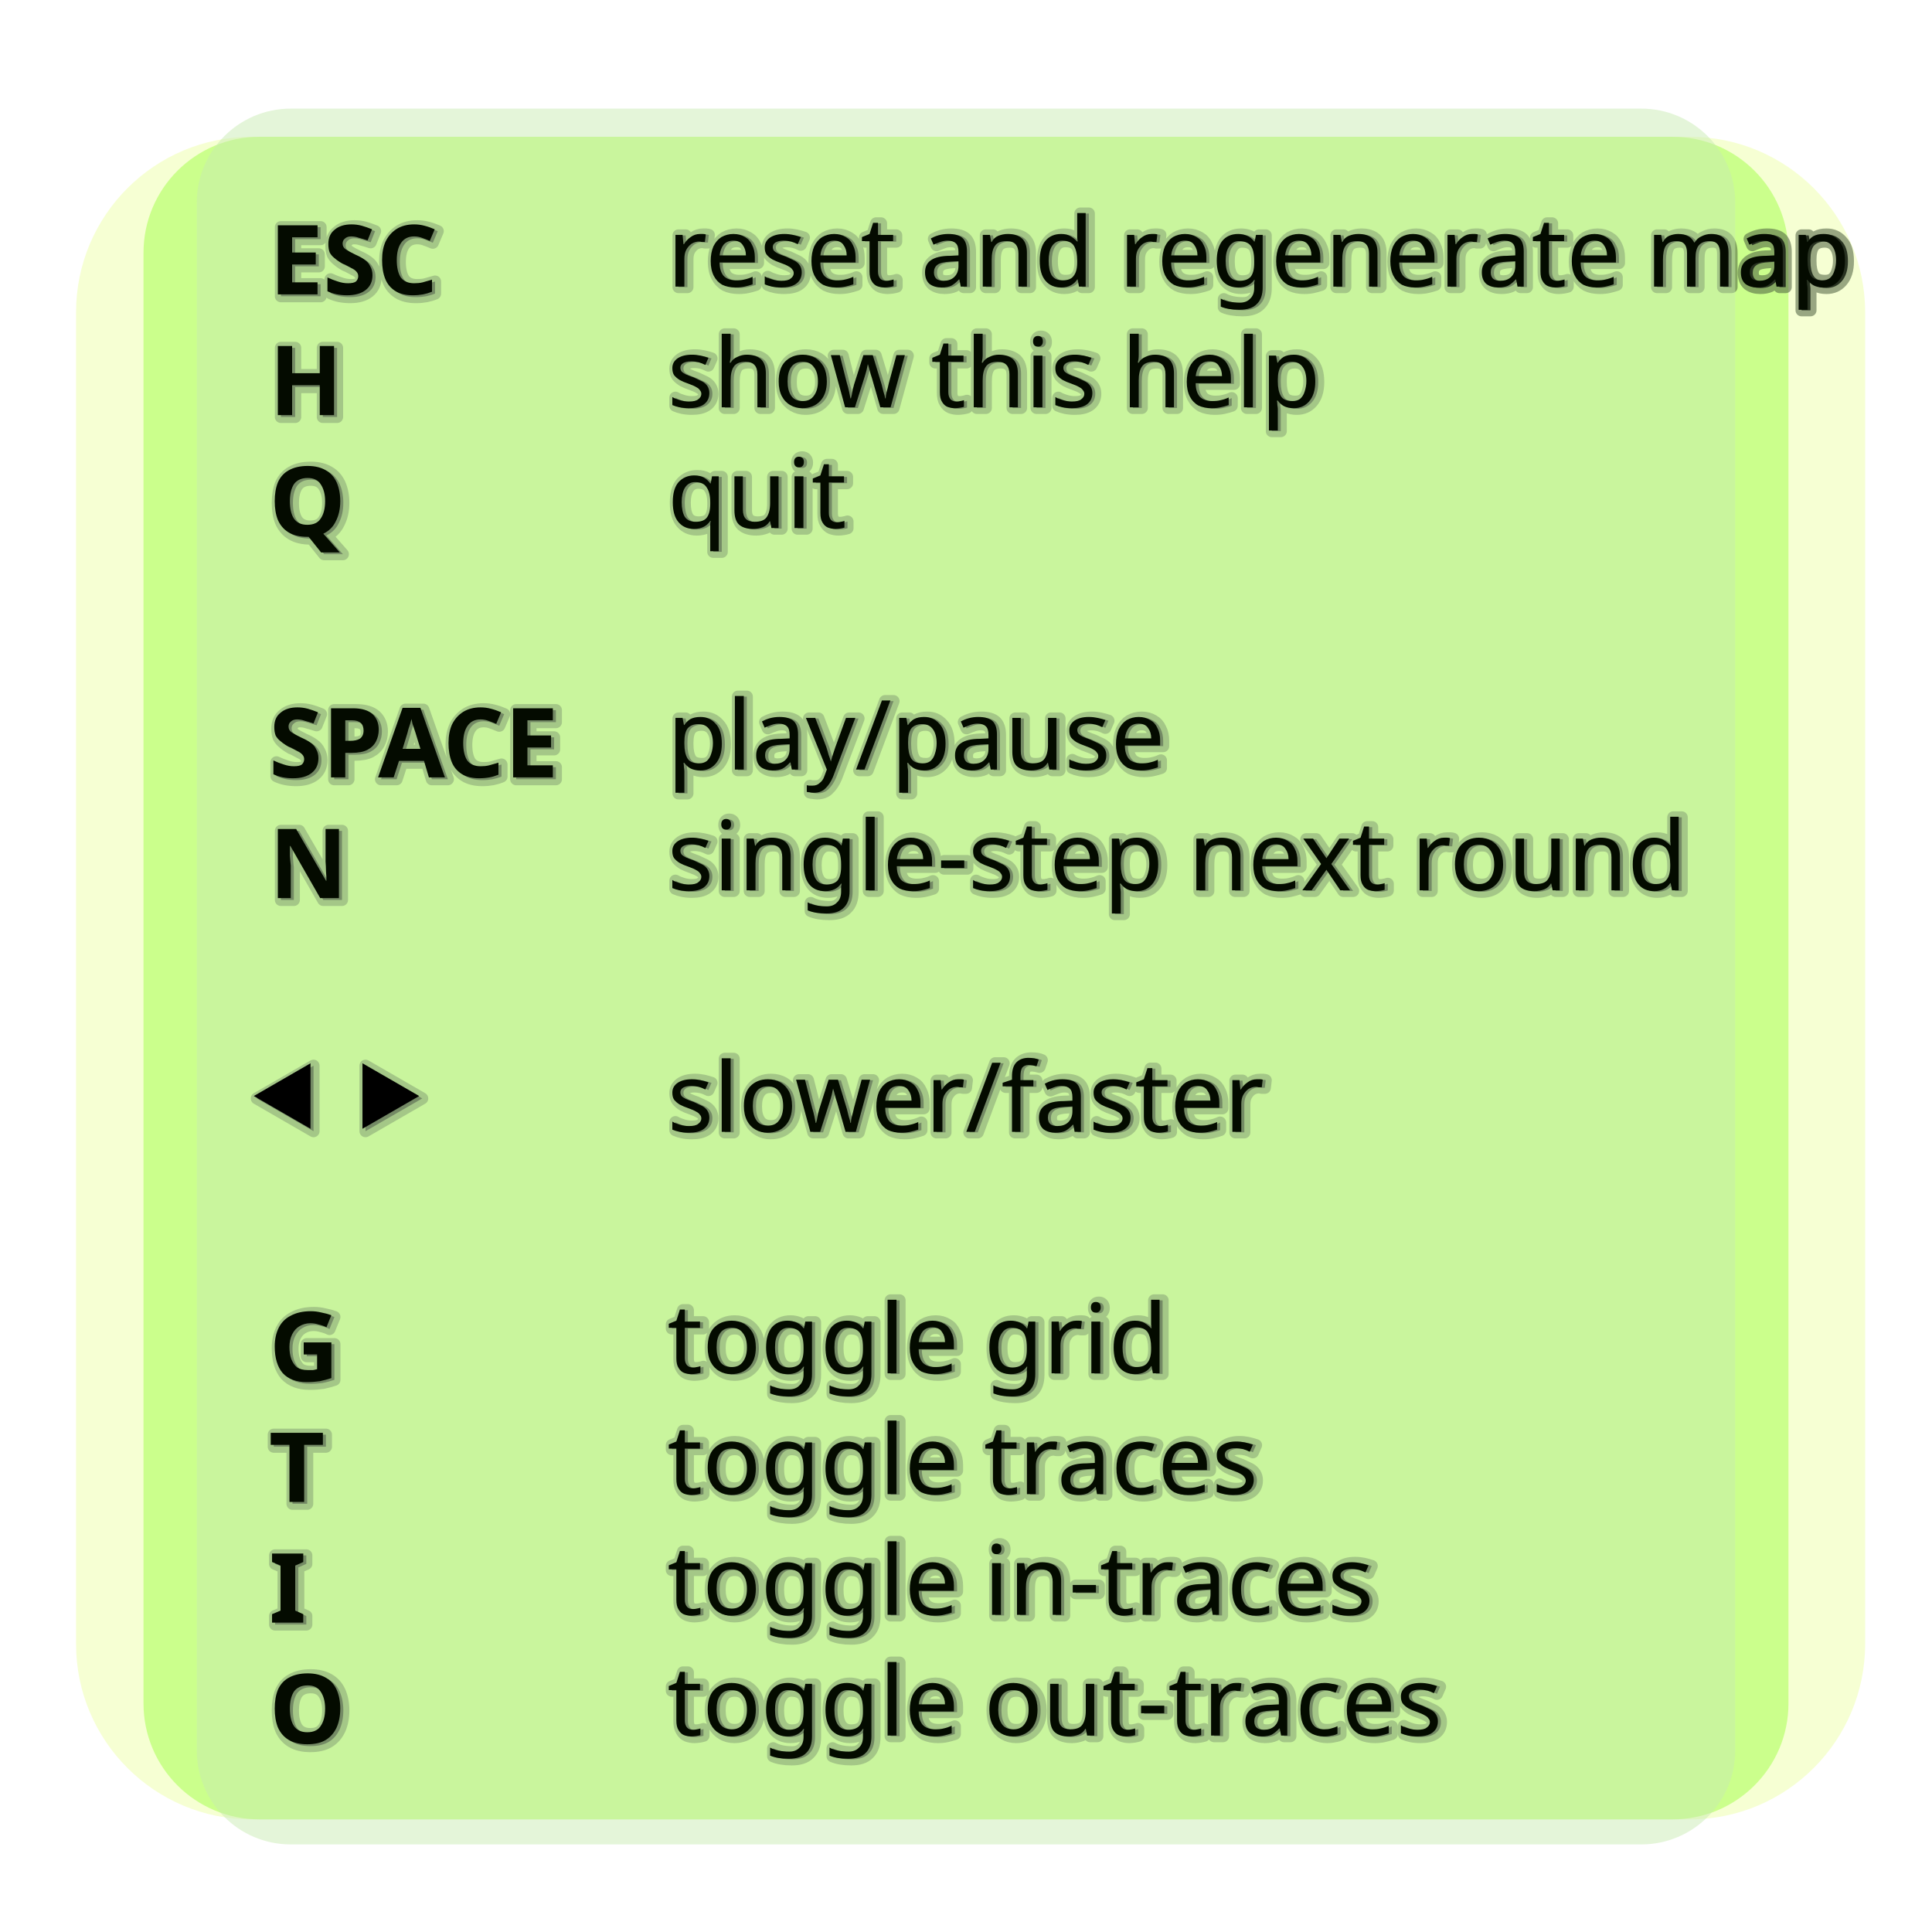
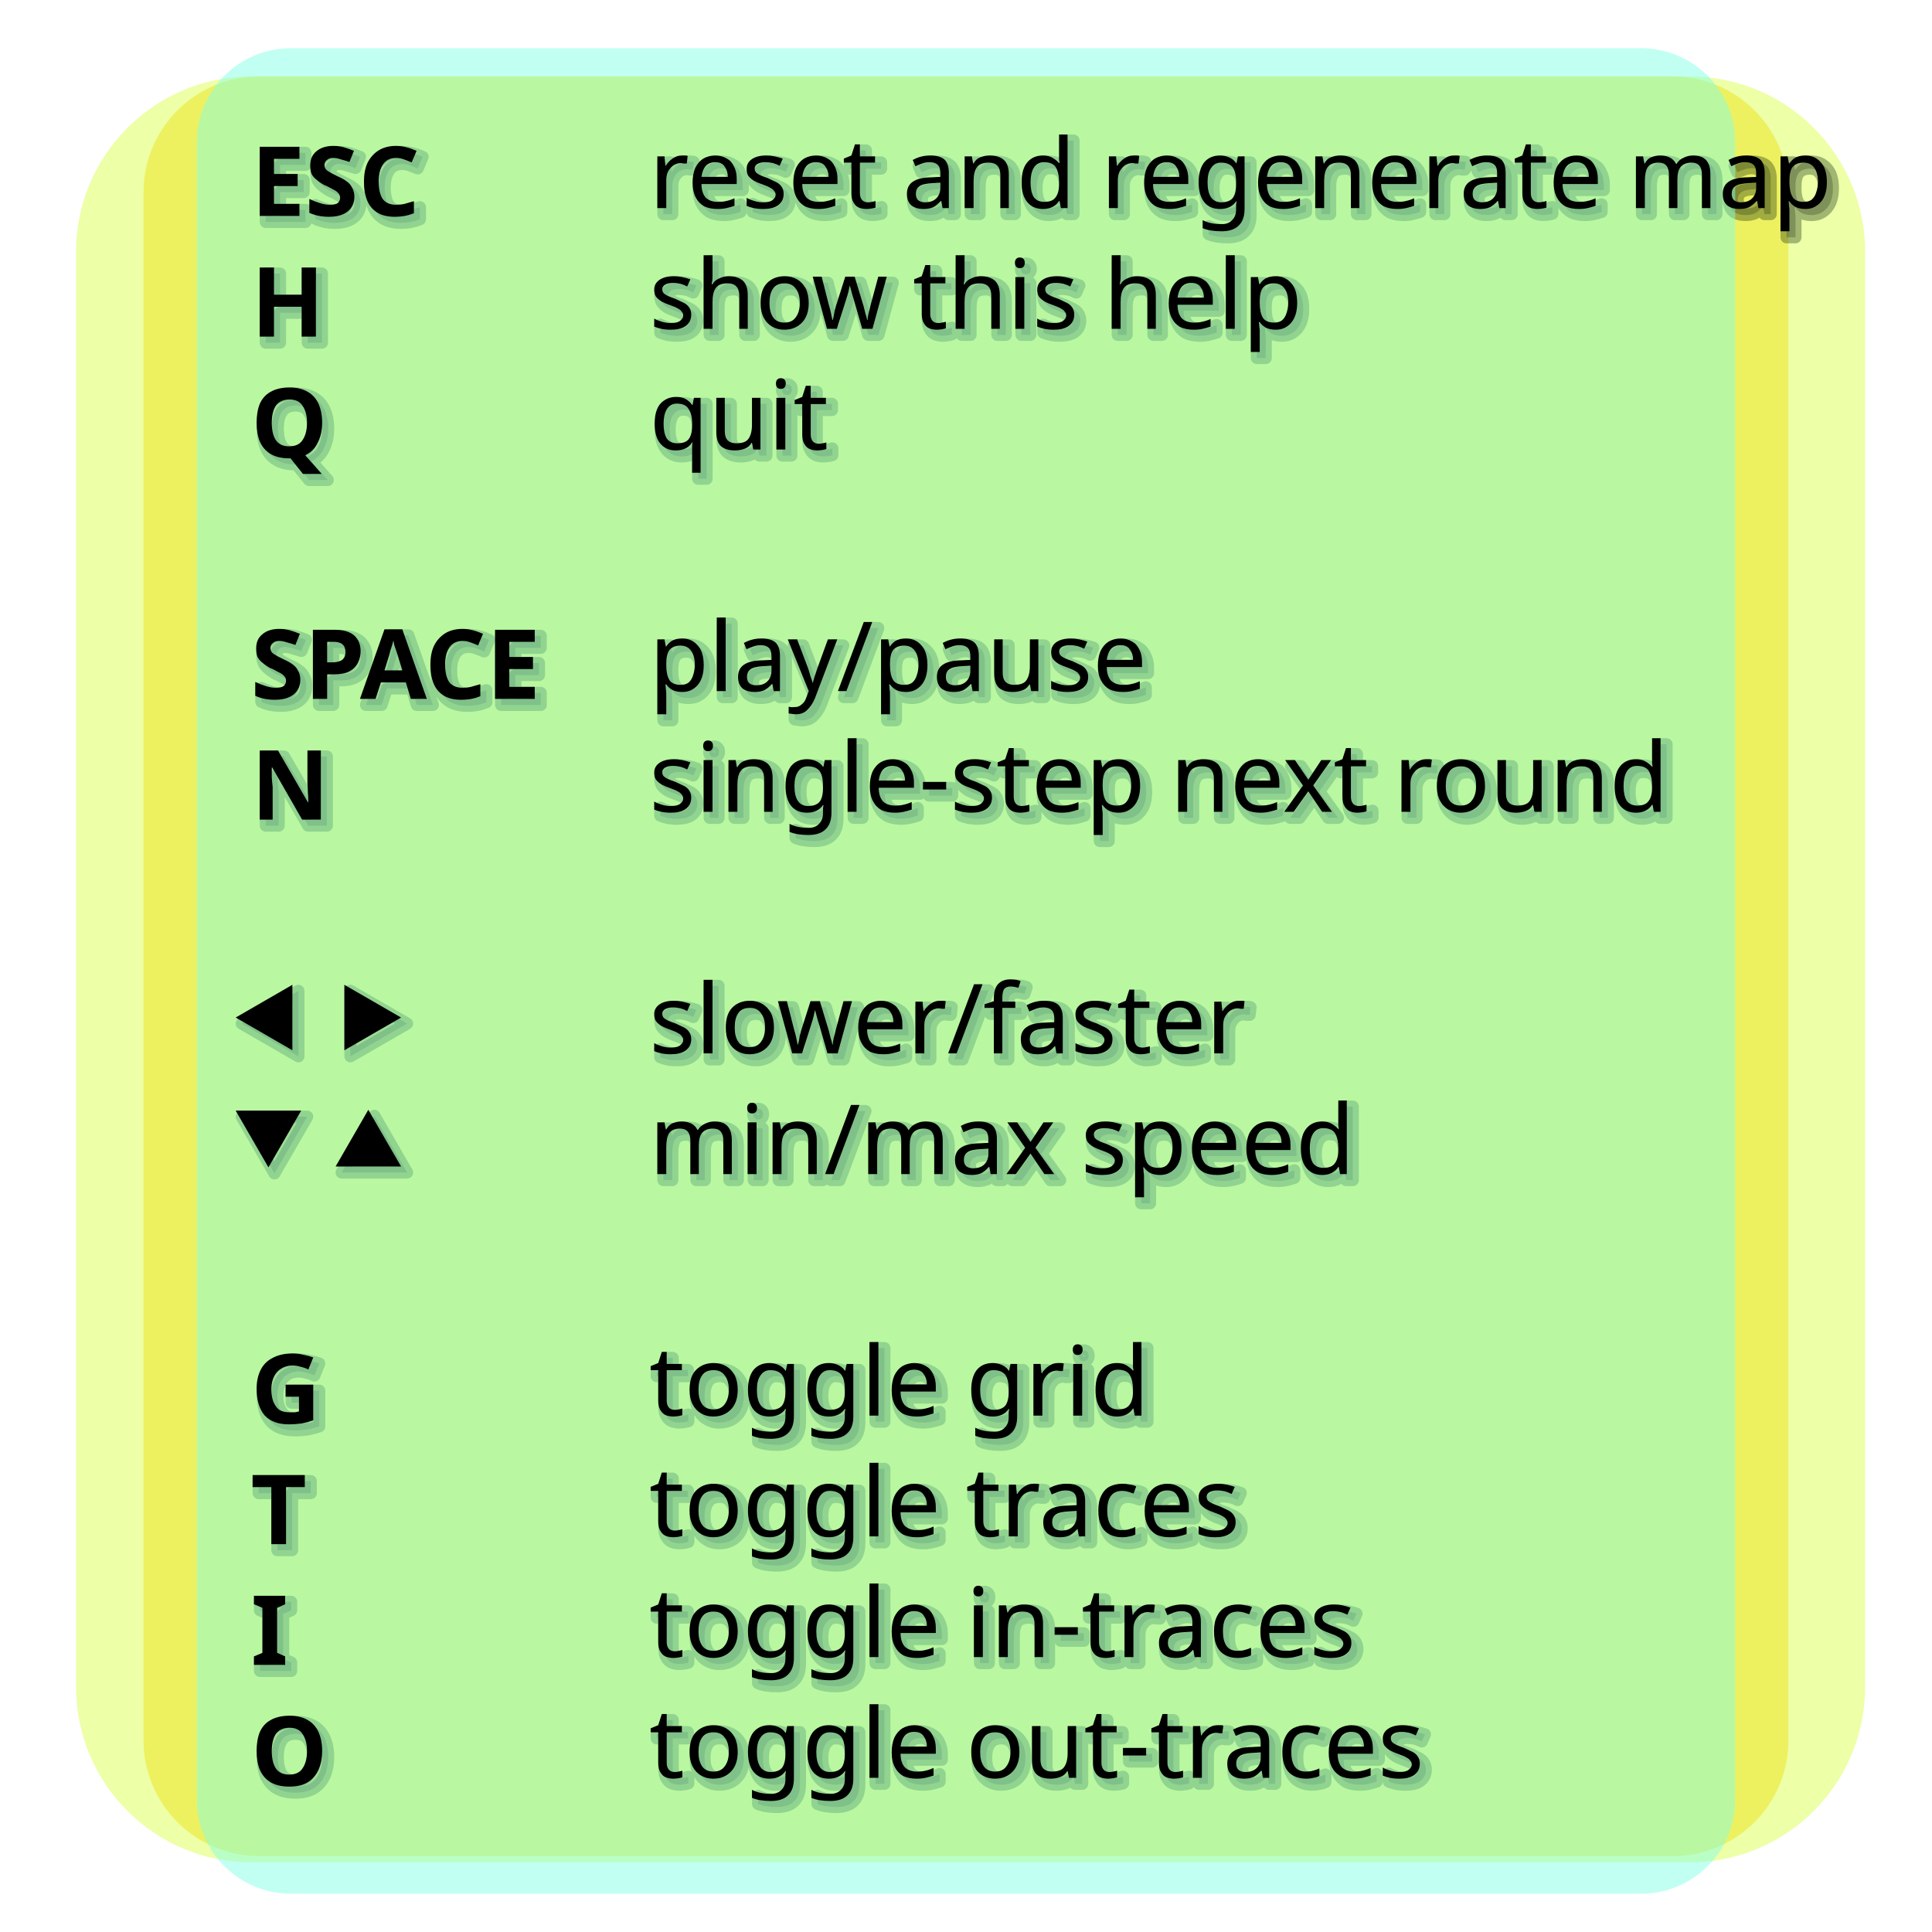
<svg xmlns="http://www.w3.org/2000/svg" id="svg2" xml:space="preserve" viewBox="0 0 67.704 61.238" version="1.1" width="320" height="320">
  <defs id="defs33">
    
  
      
      
      
      
      
      
      
      
      
      
      
      
      
      
      
      
      
      
      
      
      
      
      
      
    

</defs>
-   <rect style="color:#000000;fill:#99ff55;fill-opacity:0.638;fill-rule:nonzero;stroke:none;stroke-width:0.423;marker:none;visibility:visible;display:inline;overflow:visible;enable-background:accumulate" id="rect3015-17" width="57.645" height="58.963" x="5.029" y="1.561" ry="4.063" />
-   <rect style="color:#000000;fill:#e5ff80;fill-opacity:0.346;fill-rule:nonzero;stroke:none;stroke-width:0.212;marker:none;visibility:visible;display:inline;overflow:visible;enable-background:accumulate" id="rect3015-1" width="62.696" height="58.963" x="2.665" y="1.561" ry="6.149" />
-   <g id="g3921" style="stroke:#495d3e;stroke-width:0.423;stroke-linejoin:round;stroke-miterlimit:4;stroke-opacity:0.546;stroke-dasharray:none">
-     <text id="text2985" y="7.149" x="9.531" style="font-size:3.385px;font-style:normal;font-variant:normal;font-weight:normal;font-stretch:normal;line-height:125%;letter-spacing:0px;word-spacing:0px;fill:#000000;fill-opacity:1;stroke:#495d3e;stroke-width:0.423;stroke-linejoin:round;stroke-miterlimit:4;stroke-opacity:0.546;stroke-dasharray:none;font-family:Consolas;-inkscape-font-specification:Consolas" xml:space="preserve">
-       <tspan style="font-weight:bold;stroke:#495d3e;stroke-width:0.423;stroke-linejoin:round;stroke-miterlimit:4;stroke-opacity:0.546;stroke-dasharray:none;font-family:Klavika Regular;-inkscape-font-specification:Klavika Regular" y="7.149" x="9.531" id="tspan2987">ESC</tspan>
-       <tspan style="font-weight:bold;stroke:#495d3e;stroke-width:0.423;stroke-linejoin:round;stroke-miterlimit:4;stroke-opacity:0.546;stroke-dasharray:none;font-family:Klavika Regular;-inkscape-font-specification:Klavika Regular" id="tspan2989" y="11.38" x="9.531">H</tspan>
-       <tspan style="font-weight:bold;stroke:#495d3e;stroke-width:0.423;stroke-linejoin:round;stroke-miterlimit:4;stroke-opacity:0.546;stroke-dasharray:none;font-family:Klavika Regular;-inkscape-font-specification:Klavika Regular" y="15.612" x="9.531" id="tspan3019">Q</tspan>
-       <tspan style="stroke:#495d3e;stroke-width:0.423;stroke-linejoin:round;stroke-miterlimit:4;stroke-opacity:0.546;stroke-dasharray:none;font-family:Klavika Regular;-inkscape-font-specification:Klavika Regular" id="tspan3013" y="19.843" x="9.531" />
-       <tspan style="font-weight:bold;stroke:#495d3e;stroke-width:0.423;stroke-linejoin:round;stroke-miterlimit:4;stroke-opacity:0.546;stroke-dasharray:none;font-family:Klavika Regular;-inkscape-font-specification:Klavika Regular" id="tspan2991" y="24.075" x="9.531">SPACE</tspan>
-       <tspan style="font-weight:bold;stroke:#495d3e;stroke-width:0.423;stroke-linejoin:round;stroke-miterlimit:4;stroke-opacity:0.546;stroke-dasharray:none;font-family:Klavika Regular;-inkscape-font-specification:Klavika Regular" id="tspan2993" y="28.306" x="9.531">N</tspan>
-       <tspan style="stroke:#495d3e;stroke-width:0.423;stroke-linejoin:round;stroke-miterlimit:4;stroke-opacity:0.546;stroke-dasharray:none;font-family:Klavika Regular;-inkscape-font-specification:Klavika Regular" id="tspan2995" y="32.538" x="9.531" />
-       <tspan style="stroke:#495d3e;stroke-width:0.423;stroke-linejoin:round;stroke-miterlimit:4;stroke-opacity:0.546;stroke-dasharray:none;font-family:Klavika Regular;-inkscape-font-specification:Klavika Regular" id="tspan2999" y="36.769" x="9.531" />
-       <tspan style="stroke:#495d3e;stroke-width:0.423;stroke-linejoin:round;stroke-miterlimit:4;stroke-opacity:0.546;stroke-dasharray:none;font-family:Klavika Regular;-inkscape-font-specification:Klavika Regular" id="tspan3003" y="41.001" x="9.531" />
-       <tspan style="font-weight:bold;stroke:#495d3e;stroke-width:0.423;stroke-linejoin:round;stroke-miterlimit:4;stroke-opacity:0.546;stroke-dasharray:none;font-family:Klavika Regular;-inkscape-font-specification:Klavika Regular" id="tspan3005" y="45.232" x="9.531">G</tspan>
-       <tspan style="font-weight:bold;stroke:#495d3e;stroke-width:0.423;stroke-linejoin:round;stroke-miterlimit:4;stroke-opacity:0.546;stroke-dasharray:none;font-family:Klavika Regular;-inkscape-font-specification:Klavika Regular" id="tspan3007" y="49.464" x="9.531">T</tspan>
-       <tspan style="font-weight:bold;stroke:#495d3e;stroke-width:0.423;stroke-linejoin:round;stroke-miterlimit:4;stroke-opacity:0.546;stroke-dasharray:none;font-family:Klavika Regular;-inkscape-font-specification:Klavika Regular" id="tspan3009" y="53.695" x="9.531">I</tspan>
-       <tspan style="font-weight:bold;stroke:#495d3e;stroke-width:0.423;stroke-linejoin:round;stroke-miterlimit:4;stroke-opacity:0.546;stroke-dasharray:none;font-family:Klavika Regular;-inkscape-font-specification:Klavika Regular" id="tspan3011" y="57.927" x="9.531">O</tspan>
+   <rect style="color:#000000;fill:#ffdd55;fill-opacity:0.638;fill-rule:nonzero;stroke:none;stroke-width:0.423;marker:none;visibility:visible;display:inline;overflow:visible;enable-background:accumulate" id="rect3015-17" width="57.645" height="62.367" x="5.029" y="-0.555" ry="4.063" />
+   <rect style="color:#000000;fill:#ccff00;fill-opacity:0.346;fill-rule:nonzero;stroke:none;stroke-width:0.212;marker:none;visibility:visible;display:inline;overflow:visible;enable-background:accumulate" id="rect3015-1" width="62.696" height="62.586" x="2.665" y="-0.555" ry="6.149" />
+   <g id="g3921-0-4" transform="translate(-4.760437,-2.623525)" style="fill:#000301;fill-opacity:0.218;stroke:#001e01;stroke-width:0.423;stroke-linecap:round;stroke-linejoin:round;stroke-miterlimit:4;stroke-opacity:0.324;stroke-dasharray:none;stroke-dashoffset:0">
+     <text id="text2985-9-0" y="7.17" x="13.763" style="font-size:3.385px;font-style:normal;font-variant:normal;font-weight:normal;font-stretch:normal;line-height:125%;letter-spacing:0px;word-spacing:0px;fill:#000301;fill-opacity:0.218;stroke:#001e01;stroke-width:0.423;stroke-linecap:round;stroke-linejoin:round;stroke-miterlimit:4;stroke-opacity:0.324;stroke-dasharray:none;stroke-dashoffset:0;font-family:Consolas;-inkscape-font-specification:Consolas" xml:space="preserve">
+       <tspan style="font-weight:bold;fill:#000301;fill-opacity:0.218;stroke:#001e01;stroke-width:0.423;stroke-linecap:round;stroke-linejoin:round;stroke-miterlimit:4;stroke-opacity:0.324;stroke-dasharray:none;stroke-dashoffset:0;font-family:Klavika Regular;-inkscape-font-specification:Klavika Regular" y="7.17" x="13.763" id="tspan2987-0-9">ESC</tspan>
+       <tspan style="font-weight:bold;fill:#000301;fill-opacity:0.218;stroke:#001e01;stroke-width:0.423;stroke-linecap:round;stroke-linejoin:round;stroke-miterlimit:4;stroke-opacity:0.324;stroke-dasharray:none;stroke-dashoffset:0;font-family:Klavika Regular;-inkscape-font-specification:Klavika Regular" id="tspan2989-06-4" y="11.401" x="13.763">H</tspan>
+       <tspan style="font-weight:bold;fill:#000301;fill-opacity:0.218;stroke:#001e01;stroke-width:0.423;stroke-linecap:round;stroke-linejoin:round;stroke-miterlimit:4;stroke-opacity:0.324;stroke-dasharray:none;stroke-dashoffset:0;font-family:Klavika Regular;-inkscape-font-specification:Klavika Regular" y="15.633" x="13.763" id="tspan3019-1-8">Q</tspan>
+       <tspan style="fill:#000301;fill-opacity:0.218;stroke:#001e01;stroke-width:0.423;stroke-linecap:round;stroke-linejoin:round;stroke-miterlimit:4;stroke-opacity:0.324;stroke-dasharray:none;stroke-dashoffset:0;font-family:Klavika Regular;-inkscape-font-specification:Klavika Regular" id="tspan3013-3-8" y="19.864" x="13.763" />
+       <tspan style="font-weight:bold;fill:#000301;fill-opacity:0.218;stroke:#001e01;stroke-width:0.423;stroke-linecap:round;stroke-linejoin:round;stroke-miterlimit:4;stroke-opacity:0.324;stroke-dasharray:none;stroke-dashoffset:0;font-family:Klavika Regular;-inkscape-font-specification:Klavika Regular" id="tspan2991-89-2" y="24.096" x="13.763">SPACE</tspan>
+       <tspan style="font-weight:bold;fill:#000301;fill-opacity:0.218;stroke:#001e01;stroke-width:0.423;stroke-linecap:round;stroke-linejoin:round;stroke-miterlimit:4;stroke-opacity:0.324;stroke-dasharray:none;stroke-dashoffset:0;font-family:Klavika Regular;-inkscape-font-specification:Klavika Regular" id="tspan2993-3-4" y="28.327" x="13.763">N</tspan>
+       <tspan style="fill:#000301;fill-opacity:0.218;stroke:#001e01;stroke-width:0.423;stroke-linecap:round;stroke-linejoin:round;stroke-miterlimit:4;stroke-opacity:0.324;stroke-dasharray:none;stroke-dashoffset:0;font-family:Klavika Regular;-inkscape-font-specification:Klavika Regular" id="tspan2995-4-5" y="32.559" x="13.763" />
+       <tspan style="fill:#000301;fill-opacity:0.218;stroke:#001e01;stroke-width:0.423;stroke-linecap:round;stroke-linejoin:round;stroke-miterlimit:4;stroke-opacity:0.324;stroke-dasharray:none;stroke-dashoffset:0;font-family:Klavika Regular;-inkscape-font-specification:Klavika Regular" id="tspan2999-4-5" y="36.79" x="13.763" />
+       <tspan style="fill:#000301;fill-opacity:0.218;stroke:#001e01;stroke-width:0.423;stroke-linecap:round;stroke-linejoin:round;stroke-miterlimit:4;stroke-opacity:0.324;stroke-dasharray:none;stroke-dashoffset:0;font-family:Klavika Regular;-inkscape-font-specification:Klavika Regular" id="tspan3003-6-1" y="41.022" x="13.763" />
+       <tspan style="font-weight:bold;fill:#000301;fill-opacity:0.218;stroke:#001e01;stroke-width:0.423;stroke-linecap:round;stroke-linejoin:round;stroke-miterlimit:4;stroke-opacity:0.324;stroke-dasharray:none;stroke-dashoffset:0;font-family:Klavika Regular;-inkscape-font-specification:Klavika Regular" id="tspan3005-0-7" y="45.253" x="13.763" />
+       <tspan style="font-weight:bold;fill:#000301;fill-opacity:0.218;stroke:#001e01;stroke-width:0.423;stroke-linecap:round;stroke-linejoin:round;stroke-miterlimit:4;stroke-opacity:0.324;stroke-dasharray:none;stroke-dashoffset:0;font-family:Klavika Regular;-inkscape-font-specification:Klavika Regular" y="49.485" x="13.763" id="tspan3069-1">G</tspan>
+       <tspan style="font-weight:bold;fill:#000301;fill-opacity:0.218;stroke:#001e01;stroke-width:0.423;stroke-linecap:round;stroke-linejoin:round;stroke-miterlimit:4;stroke-opacity:0.324;stroke-dasharray:none;stroke-dashoffset:0;font-family:Klavika Regular;-inkscape-font-specification:Klavika Regular" id="tspan3007-6-1" y="53.716" x="13.763">T</tspan>
+       <tspan style="font-weight:bold;fill:#000301;fill-opacity:0.218;stroke:#001e01;stroke-width:0.423;stroke-linecap:round;stroke-linejoin:round;stroke-miterlimit:4;stroke-opacity:0.324;stroke-dasharray:none;stroke-dashoffset:0;font-family:Klavika Regular;-inkscape-font-specification:Klavika Regular" id="tspan3009-61-5" y="57.948" x="13.763">I</tspan>
+       <tspan style="font-weight:bold;fill:#000301;fill-opacity:0.218;stroke:#001e01;stroke-width:0.423;stroke-linecap:round;stroke-linejoin:round;stroke-miterlimit:4;stroke-opacity:0.324;stroke-dasharray:none;stroke-dashoffset:0;font-family:Klavika Regular;-inkscape-font-specification:Klavika Regular" id="tspan3011-8-2" y="62.179" x="13.763">O</tspan>
    </text>
-     <text id="text2985-1" y="6.831" x="23.495" style="font-size:3.385px;font-style:normal;font-variant:normal;font-weight:normal;font-stretch:normal;line-height:125%;letter-spacing:0px;word-spacing:0px;fill:#000000;fill-opacity:1;stroke:#495d3e;stroke-width:0.423;stroke-linejoin:round;stroke-miterlimit:4;stroke-opacity:0.546;stroke-dasharray:none;font-family:Consolas;-inkscape-font-specification:Consolas" xml:space="preserve">
-       <tspan style="stroke:#495d3e;stroke-width:0.423;stroke-linejoin:round;stroke-miterlimit:4;stroke-opacity:0.546;stroke-dasharray:none;font-family:Klavika Regular;-inkscape-font-specification:Klavika Regular" y="6.831" x="23.495" id="tspan2987-7">reset and regenerate map</tspan>
-       <tspan style="stroke:#495d3e;stroke-width:0.423;stroke-linejoin:round;stroke-miterlimit:4;stroke-opacity:0.546;stroke-dasharray:none;font-family:Klavika Regular;-inkscape-font-specification:Klavika Regular" id="tspan2989-0" y="11.063" x="23.495">show this help</tspan>
-       <tspan style="stroke:#495d3e;stroke-width:0.423;stroke-linejoin:round;stroke-miterlimit:4;stroke-opacity:0.546;stroke-dasharray:none;font-family:Klavika Regular;-inkscape-font-specification:Klavika Regular" y="15.294" x="23.495" id="tspan3023">quit</tspan>
-       <tspan style="stroke:#495d3e;stroke-width:0.423;stroke-linejoin:round;stroke-miterlimit:4;stroke-opacity:0.546;stroke-dasharray:none;font-family:Klavika Regular;-inkscape-font-specification:Klavika Regular" id="tspan3013-4" y="19.526" x="23.495" />
-       <tspan style="stroke:#495d3e;stroke-width:0.423;stroke-linejoin:round;stroke-miterlimit:4;stroke-opacity:0.546;stroke-dasharray:none;font-family:Klavika Regular;-inkscape-font-specification:Klavika Regular" id="tspan2991-8" y="23.757" x="23.495">play/pause</tspan>
-       <tspan style="stroke:#495d3e;stroke-width:0.423;stroke-linejoin:round;stroke-miterlimit:4;stroke-opacity:0.546;stroke-dasharray:none;font-family:Klavika Regular;-inkscape-font-specification:Klavika Regular" id="tspan2993-2" y="27.989" x="23.495">single-step next round</tspan>
-       <tspan style="stroke:#495d3e;stroke-width:0.423;stroke-linejoin:round;stroke-miterlimit:4;stroke-opacity:0.546;stroke-dasharray:none;font-family:Klavika Regular;-inkscape-font-specification:Klavika Regular" id="tspan2995-5" y="32.22" x="23.495" />
-       <tspan style="stroke:#495d3e;stroke-width:0.423;stroke-linejoin:round;stroke-miterlimit:4;stroke-opacity:0.546;stroke-dasharray:none;font-family:Klavika Regular;-inkscape-font-specification:Klavika Regular" id="tspan2999-5" y="36.452" x="23.495">slower/faster</tspan>
-       <tspan style="stroke:#495d3e;stroke-width:0.423;stroke-linejoin:round;stroke-miterlimit:4;stroke-opacity:0.546;stroke-dasharray:none;font-family:Klavika Regular;-inkscape-font-specification:Klavika Regular" id="tspan3003-1" y="40.683" x="23.495" />
-       <tspan style="stroke:#495d3e;stroke-width:0.423;stroke-linejoin:round;stroke-miterlimit:4;stroke-opacity:0.546;stroke-dasharray:none;font-family:Klavika Regular;-inkscape-font-specification:Klavika Regular" id="tspan3005-1" y="44.915" x="23.495">toggle grid</tspan>
-       <tspan style="stroke:#495d3e;stroke-width:0.423;stroke-linejoin:round;stroke-miterlimit:4;stroke-opacity:0.546;stroke-dasharray:none;font-family:Klavika Regular;-inkscape-font-specification:Klavika Regular" id="tspan3007-2" y="49.146" x="23.495">toggle traces</tspan>
-       <tspan style="stroke:#495d3e;stroke-width:0.423;stroke-linejoin:round;stroke-miterlimit:4;stroke-opacity:0.546;stroke-dasharray:none;font-family:Klavika Regular;-inkscape-font-specification:Klavika Regular" id="tspan3009-6" y="53.378" x="23.495">toggle in-traces</tspan>
-       <tspan style="stroke:#495d3e;stroke-width:0.423;stroke-linejoin:round;stroke-miterlimit:4;stroke-opacity:0.546;stroke-dasharray:none;font-family:Klavika Regular;-inkscape-font-specification:Klavika Regular" id="tspan3011-4" y="57.609" x="23.495">toggle out-traces</tspan>
+     <text id="text2985-1-4-7" y="6.895" x="27.727" style="font-size:3.385px;font-style:normal;font-variant:normal;font-weight:normal;font-stretch:normal;line-height:125%;letter-spacing:0px;word-spacing:0px;fill:#000301;fill-opacity:0.218;stroke:#001e01;stroke-width:0.423;stroke-linecap:round;stroke-linejoin:round;stroke-miterlimit:4;stroke-opacity:0.324;stroke-dasharray:none;stroke-dashoffset:0;font-family:Consolas;-inkscape-font-specification:Consolas" xml:space="preserve">
+       <tspan style="fill:#000301;fill-opacity:0.218;stroke:#001e01;stroke-width:0.423;stroke-linecap:round;stroke-linejoin:round;stroke-miterlimit:4;stroke-opacity:0.324;stroke-dasharray:none;stroke-dashoffset:0;font-family:Klavika Regular;-inkscape-font-specification:Klavika Regular" y="6.895" x="27.727" id="tspan2987-7-9-6">reset and regenerate map</tspan>
+       <tspan style="fill:#000301;fill-opacity:0.218;stroke:#001e01;stroke-width:0.423;stroke-linecap:round;stroke-linejoin:round;stroke-miterlimit:4;stroke-opacity:0.324;stroke-dasharray:none;stroke-dashoffset:0;font-family:Klavika Regular;-inkscape-font-specification:Klavika Regular" id="tspan2989-0-6-1" y="11.126" x="27.727">show this help</tspan>
+       <tspan style="fill:#000301;fill-opacity:0.218;stroke:#001e01;stroke-width:0.423;stroke-linecap:round;stroke-linejoin:round;stroke-miterlimit:4;stroke-opacity:0.324;stroke-dasharray:none;stroke-dashoffset:0;font-family:Klavika Regular;-inkscape-font-specification:Klavika Regular" y="15.358" x="27.727" id="tspan3023-3-4">quit</tspan>
+       <tspan style="fill:#000301;fill-opacity:0.218;stroke:#001e01;stroke-width:0.423;stroke-linecap:round;stroke-linejoin:round;stroke-miterlimit:4;stroke-opacity:0.324;stroke-dasharray:none;stroke-dashoffset:0;font-family:Klavika Regular;-inkscape-font-specification:Klavika Regular" id="tspan3013-4-7-2" y="19.589" x="27.727" />
+       <tspan style="fill:#000301;fill-opacity:0.218;stroke:#001e01;stroke-width:0.423;stroke-linecap:round;stroke-linejoin:round;stroke-miterlimit:4;stroke-opacity:0.324;stroke-dasharray:none;stroke-dashoffset:0;font-family:Klavika Regular;-inkscape-font-specification:Klavika Regular" id="tspan2991-8-8-3" y="23.821" x="27.727">play/pause</tspan>
+       <tspan style="fill:#000301;fill-opacity:0.218;stroke:#001e01;stroke-width:0.423;stroke-linecap:round;stroke-linejoin:round;stroke-miterlimit:4;stroke-opacity:0.324;stroke-dasharray:none;stroke-dashoffset:0;font-family:Klavika Regular;-inkscape-font-specification:Klavika Regular" id="tspan2993-2-8-2" y="28.052" x="27.727">single-step next round</tspan>
+       <tspan style="fill:#000301;fill-opacity:0.218;stroke:#001e01;stroke-width:0.423;stroke-linecap:round;stroke-linejoin:round;stroke-miterlimit:4;stroke-opacity:0.324;stroke-dasharray:none;stroke-dashoffset:0;font-family:Klavika Regular;-inkscape-font-specification:Klavika Regular" id="tspan2995-5-2-2" y="32.284" x="27.727" />
+       <tspan style="fill:#000301;fill-opacity:0.218;stroke:#001e01;stroke-width:0.423;stroke-linecap:round;stroke-linejoin:round;stroke-miterlimit:4;stroke-opacity:0.324;stroke-dasharray:none;stroke-dashoffset:0;font-family:Klavika Regular;-inkscape-font-specification:Klavika Regular" id="tspan2999-5-9-1" y="36.515" x="27.727">slower/faster</tspan>
+       <tspan style="fill:#000301;fill-opacity:0.218;stroke:#001e01;stroke-width:0.423;stroke-linecap:round;stroke-linejoin:round;stroke-miterlimit:4;stroke-opacity:0.324;stroke-dasharray:none;stroke-dashoffset:0;font-family:Klavika Regular;-inkscape-font-specification:Klavika Regular" id="tspan3003-1-1-6" y="40.747" x="27.727">min/max speed</tspan>
+       <tspan style="fill:#000301;fill-opacity:0.218;stroke:#001e01;stroke-width:0.423;stroke-linecap:round;stroke-linejoin:round;stroke-miterlimit:4;stroke-opacity:0.324;stroke-dasharray:none;stroke-dashoffset:0;font-family:Klavika Regular;-inkscape-font-specification:Klavika Regular" y="44.978" x="27.727" id="tspan3046-8" />
+       <tspan style="fill:#000301;fill-opacity:0.218;stroke:#001e01;stroke-width:0.423;stroke-linecap:round;stroke-linejoin:round;stroke-miterlimit:4;stroke-opacity:0.324;stroke-dasharray:none;stroke-dashoffset:0;font-family:Klavika Regular;-inkscape-font-specification:Klavika Regular" id="tspan3005-1-3-5" y="49.21" x="27.727">toggle grid</tspan>
+       <tspan style="fill:#000301;fill-opacity:0.218;stroke:#001e01;stroke-width:0.423;stroke-linecap:round;stroke-linejoin:round;stroke-miterlimit:4;stroke-opacity:0.324;stroke-dasharray:none;stroke-dashoffset:0;font-family:Klavika Regular;-inkscape-font-specification:Klavika Regular" id="tspan3007-2-5-7" y="53.441" x="27.727">toggle traces</tspan>
+       <tspan style="fill:#000301;fill-opacity:0.218;stroke:#001e01;stroke-width:0.423;stroke-linecap:round;stroke-linejoin:round;stroke-miterlimit:4;stroke-opacity:0.324;stroke-dasharray:none;stroke-dashoffset:0;font-family:Klavika Regular;-inkscape-font-specification:Klavika Regular" id="tspan3009-6-9-6" y="57.673" x="27.727">toggle in-traces</tspan>
+       <tspan style="fill:#000301;fill-opacity:0.218;stroke:#001e01;stroke-width:0.423;stroke-linecap:round;stroke-linejoin:round;stroke-miterlimit:4;stroke-opacity:0.324;stroke-dasharray:none;stroke-dashoffset:0;font-family:Klavika Regular;-inkscape-font-specification:Klavika Regular" id="tspan3011-4-8-1" y="61.904" x="27.727">toggle out-traces</tspan>
    </text>
-     <path style="color:#000000;fill:#000000;fill-opacity:1;fill-rule:nonzero;stroke:#495d3e;stroke-width:2;stroke-linejoin:round;stroke-miterlimit:4;stroke-opacity:0.546;stroke-dasharray:none;marker:none;visibility:visible;display:inline;overflow:visible;enable-background:accumulate" id="path3025-4" d="m -273.53,59.479 9.393,-5.423 0,10.846 z" transform="matrix(0.211575,0,0,0.211575,66.8718,22.67585)" />
-     <path style="color:#000000;fill:#000000;fill-opacity:1;fill-rule:nonzero;stroke:#495d3e;stroke-width:2;stroke-linejoin:round;stroke-miterlimit:4;stroke-opacity:0.546;stroke-dasharray:none;marker:none;visibility:visible;display:inline;overflow:visible;enable-background:accumulate" id="path3025-1-3" d="m -273.53,59.479 9.393,-5.423 0,10.846 z" transform="matrix(-0.211575,0,0,0.211575,-43.07656,22.67585)" />
+     <path style="color:#000000;fill:#000301;fill-opacity:0.218;fill-rule:nonzero;stroke:#001e01;stroke-width:2;stroke-linecap:round;stroke-linejoin:round;stroke-miterlimit:4;stroke-opacity:0.324;stroke-dasharray:none;stroke-dashoffset:0;marker:none;visibility:visible;display:inline;overflow:visible;enable-background:accumulate" id="path3025-4-4-8" d="m -273.53,59.479 9.393,-5.423 0,10.846 z" transform="matrix(0.211575,0,0,0.211575,71.1033,22.67585)" />
+     <path style="color:#000000;fill:#000301;fill-opacity:0.218;fill-rule:nonzero;stroke:#001e01;stroke-width:2;stroke-linecap:round;stroke-linejoin:round;stroke-miterlimit:4;stroke-opacity:0.324;stroke-dasharray:none;stroke-dashoffset:0;marker:none;visibility:visible;display:inline;overflow:visible;enable-background:accumulate" id="path3025-1-3-0-9" d="m -273.53,59.479 9.393,-5.423 0,10.846 z" transform="matrix(-0.211575,0,0,0.211575,-38.84506,22.67585)" />
+     <path style="color:#000000;fill:#000301;fill-opacity:0.218;fill-rule:nonzero;stroke:#001e01;stroke-width:2;stroke-linecap:round;stroke-linejoin:round;stroke-miterlimit:4;stroke-opacity:0.324;stroke-dasharray:none;stroke-dashoffset:0;marker:none;visibility:visible;display:inline;overflow:visible;enable-background:accumulate" id="path3025-4-4-1-2" d="m -273.53,59.479 9.393,-5.423 0,10.846 z" transform="matrix(0,-0.211575,0.211575,0,1.794394,-17.36213)" />
+     <path style="color:#000000;fill:#000301;fill-opacity:0.218;fill-rule:nonzero;stroke:#001e01;stroke-width:2;stroke-linecap:round;stroke-linejoin:round;stroke-miterlimit:4;stroke-opacity:0.324;stroke-dasharray:none;stroke-dashoffset:0;marker:none;visibility:visible;display:inline;overflow:visible;enable-background:accumulate" id="path3025-1-3-0-7-7" d="m -273.53,59.479 9.393,-5.423 0,10.846 z" transform="matrix(0,0.211575,0.211575,0,5.295302,96.36477)" />
  </g>
-   <rect style="color:#000000;fill:#c6e9af;fill-opacity:0.479;fill-rule:nonzero;stroke:none;stroke-width:0.423;marker:none;visibility:visible;display:inline;overflow:visible;enable-background:accumulate" id="rect3015" width="53.912" height="60.829" x="6.896" y="0.573" ry="3.294" />
-   <g id="g3921-0" transform="translate(-4.337287,-0.0846246)" style="fill:#000000">
-     <text id="text2985-9" y="7.17" x="13.763" style="font-size:3.385px;font-style:normal;font-variant:normal;font-weight:normal;font-stretch:normal;line-height:125%;letter-spacing:0px;word-spacing:0px;fill:#040b00;fill-opacity:1;stroke:none;font-family:Consolas;-inkscape-font-specification:Consolas" xml:space="preserve">
-       <tspan style="font-weight:bold;fill:#040b00;fill-opacity:1;font-family:Klavika Regular;-inkscape-font-specification:Klavika Regular" y="7.17" x="13.763" id="tspan2987-0">ESC</tspan>
-       <tspan style="font-weight:bold;fill:#040b00;fill-opacity:1;font-family:Klavika Regular;-inkscape-font-specification:Klavika Regular" id="tspan2989-06" y="11.401" x="13.763">H</tspan>
-       <tspan style="font-weight:bold;fill:#040b00;fill-opacity:1;font-family:Klavika Regular;-inkscape-font-specification:Klavika Regular" y="15.633" x="13.763" id="tspan3019-1">Q</tspan>
-       <tspan style="fill:#040b00;fill-opacity:1;font-family:Klavika Regular;-inkscape-font-specification:Klavika Regular" id="tspan3013-3" y="19.864" x="13.763" />
-       <tspan style="font-weight:bold;fill:#040b00;fill-opacity:1;font-family:Klavika Regular;-inkscape-font-specification:Klavika Regular" id="tspan2991-89" y="24.096" x="13.763">SPACE</tspan>
-       <tspan style="font-weight:bold;fill:#040b00;fill-opacity:1;font-family:Klavika Regular;-inkscape-font-specification:Klavika Regular" id="tspan2993-3" y="28.327" x="13.763">N</tspan>
-       <tspan style="fill:#040b00;fill-opacity:1;font-family:Klavika Regular;-inkscape-font-specification:Klavika Regular" id="tspan2995-4" y="32.559" x="13.763" />
-       <tspan style="fill:#040b00;fill-opacity:1;font-family:Klavika Regular;-inkscape-font-specification:Klavika Regular" id="tspan2999-4" y="36.79" x="13.763" />
-       <tspan style="fill:#040b00;fill-opacity:1;font-family:Klavika Regular;-inkscape-font-specification:Klavika Regular" id="tspan3003-6" y="41.022" x="13.763" />
-       <tspan style="font-weight:bold;fill:#040b00;fill-opacity:1;font-family:Klavika Regular;-inkscape-font-specification:Klavika Regular" id="tspan3005-0" y="45.253" x="13.763">G</tspan>
-       <tspan style="font-weight:bold;fill:#040b00;fill-opacity:1;font-family:Klavika Regular;-inkscape-font-specification:Klavika Regular" id="tspan3007-6" y="49.485" x="13.763">T</tspan>
-       <tspan style="font-weight:bold;fill:#040b00;fill-opacity:1;font-family:Klavika Regular;-inkscape-font-specification:Klavika Regular" id="tspan3009-61" y="53.716" x="13.763">I</tspan>
-       <tspan style="font-weight:bold;fill:#040b00;fill-opacity:1;font-family:Klavika Regular;-inkscape-font-specification:Klavika Regular" id="tspan3011-8" y="57.948" x="13.763">O</tspan>
+   <rect style="color:#000000;fill:#80ffe6;fill-opacity:0.479;fill-rule:nonzero;stroke:none;stroke-width:0.423;marker:none;visibility:visible;display:inline;overflow:visible;enable-background:accumulate" id="rect3015" width="53.912" height="64.672" x="6.896" y="-1.543" ry="3.294" />
+   <g id="g3921-0" transform="translate(-4.972012,-2.835099)" style="fill:#000000;stroke:none">
+     <text id="text2985-9" y="7.17" x="13.763" style="font-size:3.385px;font-style:normal;font-variant:normal;font-weight:normal;font-stretch:normal;line-height:125%;letter-spacing:0px;word-spacing:0px;fill:#000000;fill-opacity:1;stroke:none;font-family:Consolas;-inkscape-font-specification:Consolas" xml:space="preserve">
+       <tspan style="font-weight:bold;fill:#000000;fill-opacity:1;stroke:none;font-family:Klavika Regular;-inkscape-font-specification:Klavika Regular" y="7.17" x="13.763" id="tspan2987-0">ESC</tspan>
+       <tspan style="font-weight:bold;fill:#000000;fill-opacity:1;stroke:none;font-family:Klavika Regular;-inkscape-font-specification:Klavika Regular" id="tspan2989-06" y="11.401" x="13.763">H</tspan>
+       <tspan style="font-weight:bold;fill:#000000;fill-opacity:1;stroke:none;font-family:Klavika Regular;-inkscape-font-specification:Klavika Regular" y="15.633" x="13.763" id="tspan3019-1">Q</tspan>
+       <tspan style="fill:#000000;fill-opacity:1;stroke:none;font-family:Klavika Regular;-inkscape-font-specification:Klavika Regular" id="tspan3013-3" y="19.864" x="13.763" />
+       <tspan style="font-weight:bold;fill:#000000;fill-opacity:1;stroke:none;font-family:Klavika Regular;-inkscape-font-specification:Klavika Regular" id="tspan2991-89" y="24.096" x="13.763">SPACE</tspan>
+       <tspan style="font-weight:bold;fill:#000000;fill-opacity:1;stroke:none;font-family:Klavika Regular;-inkscape-font-specification:Klavika Regular" id="tspan2993-3" y="28.327" x="13.763">N</tspan>
+       <tspan style="fill:#000000;fill-opacity:1;stroke:none;font-family:Klavika Regular;-inkscape-font-specification:Klavika Regular" id="tspan2995-4" y="32.559" x="13.763" />
+       <tspan style="fill:#000000;fill-opacity:1;stroke:none;font-family:Klavika Regular;-inkscape-font-specification:Klavika Regular" id="tspan2999-4" y="36.79" x="13.763" />
+       <tspan style="fill:#000000;fill-opacity:1;stroke:none;font-family:Klavika Regular;-inkscape-font-specification:Klavika Regular" id="tspan3003-6" y="41.022" x="13.763" />
+       <tspan style="font-weight:bold;fill:#000000;fill-opacity:1;stroke:none;font-family:Klavika Regular;-inkscape-font-specification:Klavika Regular" id="tspan3005-0" y="45.253" x="13.763" />
+       <tspan style="font-weight:bold;fill:#000000;fill-opacity:1;stroke:none;font-family:Klavika Regular;-inkscape-font-specification:Klavika Regular" y="49.485" x="13.763" id="tspan3069">G</tspan>
+       <tspan style="font-weight:bold;fill:#000000;fill-opacity:1;stroke:none;font-family:Klavika Regular;-inkscape-font-specification:Klavika Regular" id="tspan3007-6" y="53.716" x="13.763">T</tspan>
+       <tspan style="font-weight:bold;fill:#000000;fill-opacity:1;stroke:none;font-family:Klavika Regular;-inkscape-font-specification:Klavika Regular" id="tspan3009-61" y="57.948" x="13.763">I</tspan>
+       <tspan style="font-weight:bold;fill:#000000;fill-opacity:1;stroke:none;font-family:Klavika Regular;-inkscape-font-specification:Klavika Regular" id="tspan3011-8" y="62.179" x="13.763">O</tspan>
    </text>
-     <text id="text2985-1-4" y="6.895" x="27.727" style="font-size:3.385px;font-style:normal;font-variant:normal;font-weight:normal;font-stretch:normal;line-height:125%;letter-spacing:0px;word-spacing:0px;fill:#040b00;fill-opacity:1;stroke:none;font-family:Consolas;-inkscape-font-specification:Consolas" xml:space="preserve">
-       <tspan style="fill:#040b00;fill-opacity:1;font-family:Klavika Regular;-inkscape-font-specification:Klavika Regular" y="6.895" x="27.727" id="tspan2987-7-9">reset and regenerate map</tspan>
-       <tspan style="fill:#040b00;fill-opacity:1;font-family:Klavika Regular;-inkscape-font-specification:Klavika Regular" id="tspan2989-0-6" y="11.126" x="27.727">show this help</tspan>
-       <tspan style="fill:#040b00;fill-opacity:1;font-family:Klavika Regular;-inkscape-font-specification:Klavika Regular" y="15.358" x="27.727" id="tspan3023-3">quit</tspan>
-       <tspan style="fill:#040b00;fill-opacity:1;font-family:Klavika Regular;-inkscape-font-specification:Klavika Regular" id="tspan3013-4-7" y="19.589" x="27.727" />
-       <tspan style="fill:#040b00;fill-opacity:1;font-family:Klavika Regular;-inkscape-font-specification:Klavika Regular" id="tspan2991-8-8" y="23.821" x="27.727">play/pause</tspan>
-       <tspan style="fill:#040b00;fill-opacity:1;font-family:Klavika Regular;-inkscape-font-specification:Klavika Regular" id="tspan2993-2-8" y="28.052" x="27.727">single-step next round</tspan>
-       <tspan style="fill:#040b00;fill-opacity:1;font-family:Klavika Regular;-inkscape-font-specification:Klavika Regular" id="tspan2995-5-2" y="32.284" x="27.727" />
-       <tspan style="fill:#040b00;fill-opacity:1;font-family:Klavika Regular;-inkscape-font-specification:Klavika Regular" id="tspan2999-5-9" y="36.515" x="27.727">slower/faster</tspan>
-       <tspan style="fill:#040b00;fill-opacity:1;font-family:Klavika Regular;-inkscape-font-specification:Klavika Regular" id="tspan3003-1-1" y="40.747" x="27.727" />
-       <tspan style="fill:#040b00;fill-opacity:1;font-family:Klavika Regular;-inkscape-font-specification:Klavika Regular" id="tspan3005-1-3" y="44.978" x="27.727">toggle grid</tspan>
-       <tspan style="fill:#040b00;fill-opacity:1;font-family:Klavika Regular;-inkscape-font-specification:Klavika Regular" id="tspan3007-2-5" y="49.21" x="27.727">toggle traces</tspan>
-       <tspan style="fill:#040b00;fill-opacity:1;font-family:Klavika Regular;-inkscape-font-specification:Klavika Regular" id="tspan3009-6-9" y="53.441" x="27.727">toggle in-traces</tspan>
-       <tspan style="fill:#040b00;fill-opacity:1;font-family:Klavika Regular;-inkscape-font-specification:Klavika Regular" id="tspan3011-4-8" y="57.673" x="27.727">toggle out-traces</tspan>
+     <text id="text2985-1-4" y="6.895" x="27.727" style="font-size:3.385px;font-style:normal;font-variant:normal;font-weight:normal;font-stretch:normal;line-height:125%;letter-spacing:0px;word-spacing:0px;fill:#000000;fill-opacity:1;stroke:none;font-family:Consolas;-inkscape-font-specification:Consolas" xml:space="preserve">
+       <tspan style="fill:#000000;fill-opacity:1;stroke:none;font-family:Klavika Regular;-inkscape-font-specification:Klavika Regular" y="6.895" x="27.727" id="tspan2987-7-9">reset and regenerate map</tspan>
+       <tspan style="fill:#000000;fill-opacity:1;stroke:none;font-family:Klavika Regular;-inkscape-font-specification:Klavika Regular" id="tspan2989-0-6" y="11.126" x="27.727">show this help</tspan>
+       <tspan style="fill:#000000;fill-opacity:1;stroke:none;font-family:Klavika Regular;-inkscape-font-specification:Klavika Regular" y="15.358" x="27.727" id="tspan3023-3">quit</tspan>
+       <tspan style="fill:#000000;fill-opacity:1;stroke:none;font-family:Klavika Regular;-inkscape-font-specification:Klavika Regular" id="tspan3013-4-7" y="19.589" x="27.727" />
+       <tspan style="fill:#000000;fill-opacity:1;stroke:none;font-family:Klavika Regular;-inkscape-font-specification:Klavika Regular" id="tspan2991-8-8" y="23.821" x="27.727">play/pause</tspan>
+       <tspan style="fill:#000000;fill-opacity:1;stroke:none;font-family:Klavika Regular;-inkscape-font-specification:Klavika Regular" id="tspan2993-2-8" y="28.052" x="27.727">single-step next round</tspan>
+       <tspan style="fill:#000000;fill-opacity:1;stroke:none;font-family:Klavika Regular;-inkscape-font-specification:Klavika Regular" id="tspan2995-5-2" y="32.284" x="27.727" />
+       <tspan style="fill:#000000;fill-opacity:1;stroke:none;font-family:Klavika Regular;-inkscape-font-specification:Klavika Regular" id="tspan2999-5-9" y="36.515" x="27.727">slower/faster</tspan>
+       <tspan style="fill:#000000;fill-opacity:1;stroke:none;font-family:Klavika Regular;-inkscape-font-specification:Klavika Regular" id="tspan3003-1-1" y="40.747" x="27.727">min/max speed</tspan>
+       <tspan style="fill:#000000;fill-opacity:1;stroke:none;font-family:Klavika Regular;-inkscape-font-specification:Klavika Regular" y="44.978" x="27.727" id="tspan3046" />
+       <tspan style="fill:#000000;fill-opacity:1;stroke:none;font-family:Klavika Regular;-inkscape-font-specification:Klavika Regular" id="tspan3005-1-3" y="49.21" x="27.727">toggle grid</tspan>
+       <tspan style="fill:#000000;fill-opacity:1;stroke:none;font-family:Klavika Regular;-inkscape-font-specification:Klavika Regular" id="tspan3007-2-5" y="53.441" x="27.727">toggle traces</tspan>
+       <tspan style="fill:#000000;fill-opacity:1;stroke:none;font-family:Klavika Regular;-inkscape-font-specification:Klavika Regular" id="tspan3009-6-9" y="57.673" x="27.727">toggle in-traces</tspan>
+       <tspan style="fill:#000000;fill-opacity:1;stroke:none;font-family:Klavika Regular;-inkscape-font-specification:Klavika Regular" id="tspan3011-4-8" y="61.904" x="27.727">toggle out-traces</tspan>
    </text>
    <path style="color:#000000;fill:#000000;fill-opacity:1;fill-rule:nonzero;stroke:none;stroke-width:1;marker:none;visibility:visible;display:inline;overflow:visible;enable-background:accumulate" id="path3025-4-4" d="m -273.53,59.479 9.393,-5.423 0,10.846 z" transform="matrix(0.211575,0,0,0.211575,71.1033,22.67585)" />
    <path style="color:#000000;fill:#000000;fill-opacity:1;fill-rule:nonzero;stroke:none;stroke-width:1;marker:none;visibility:visible;display:inline;overflow:visible;enable-background:accumulate" id="path3025-1-3-0" d="m -273.53,59.479 9.393,-5.423 0,10.846 z" transform="matrix(-0.211575,0,0,0.211575,-38.84506,22.67585)" />
+     <path style="color:#000000;fill:#000000;fill-opacity:1;fill-rule:nonzero;stroke:none;stroke-width:1;marker:none;visibility:visible;display:inline;overflow:visible;enable-background:accumulate" id="path3025-4-4-1" d="m -273.53,59.479 9.393,-5.423 0,10.846 z" transform="matrix(0,-0.211575,0.211575,0,1.794394,-17.36213)" />
+     <path style="color:#000000;fill:#000000;fill-opacity:1;fill-rule:nonzero;stroke:none;stroke-width:1;marker:none;visibility:visible;display:inline;overflow:visible;enable-background:accumulate" id="path3025-1-3-0-7" d="m -273.53,59.479 9.393,-5.423 0,10.846 z" transform="matrix(0,0.211575,0.211575,0,5.295302,96.36477)" />
  </g>
</svg>
